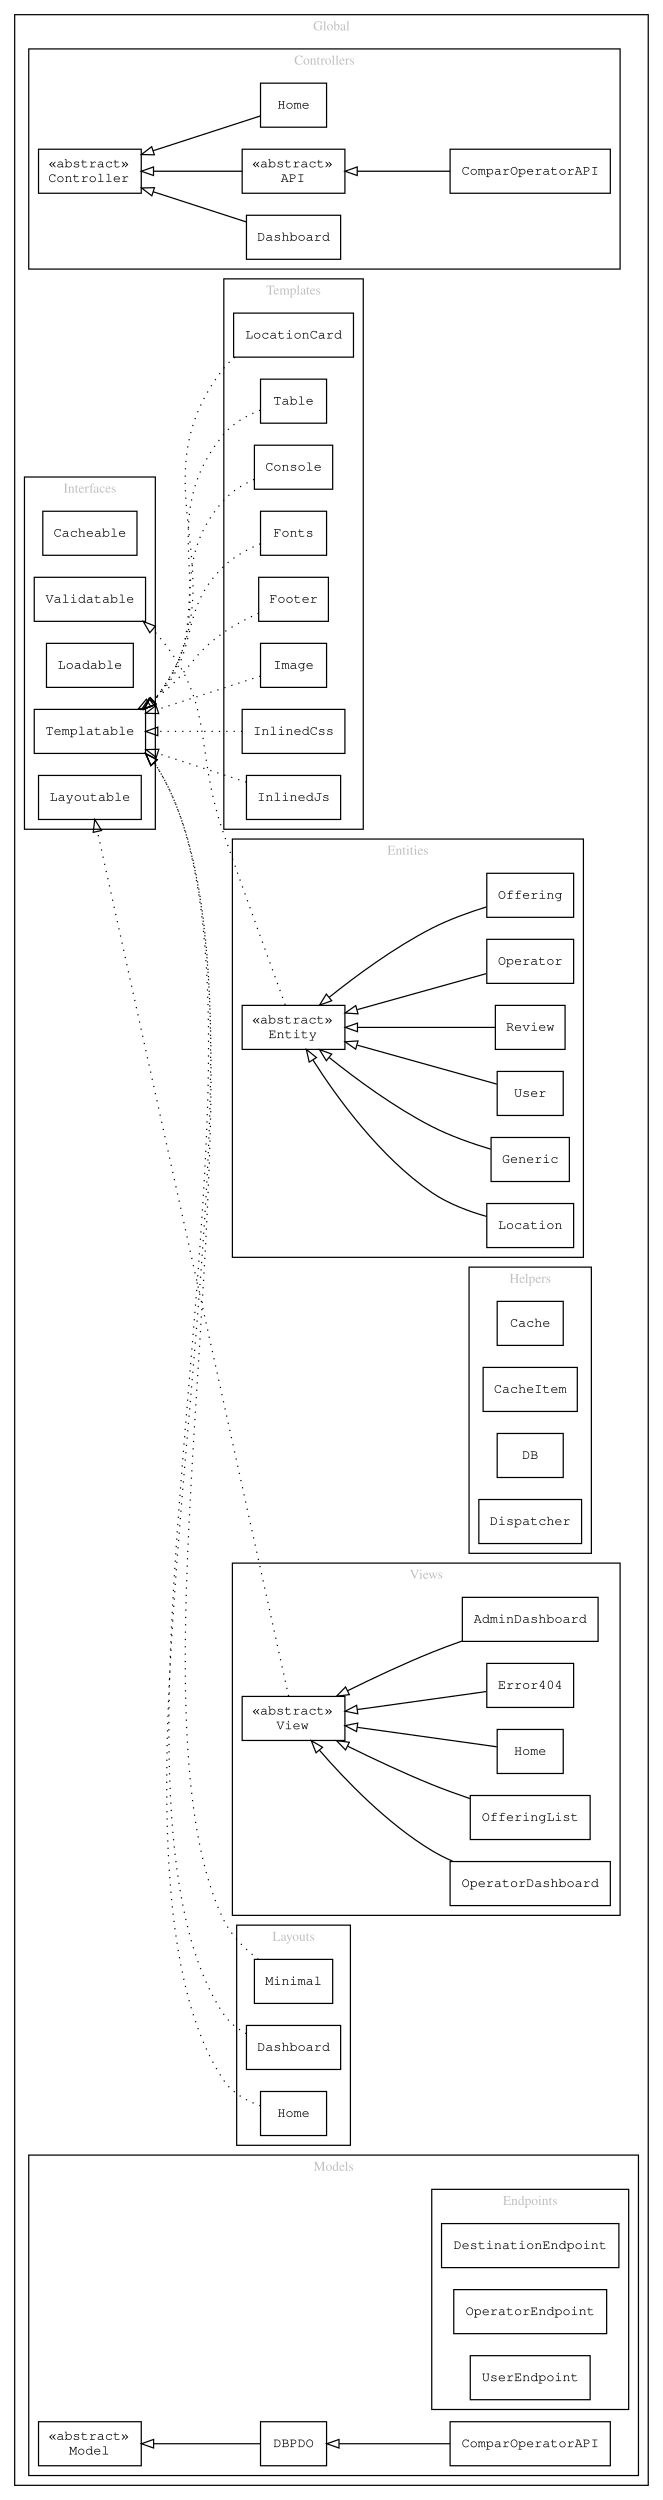
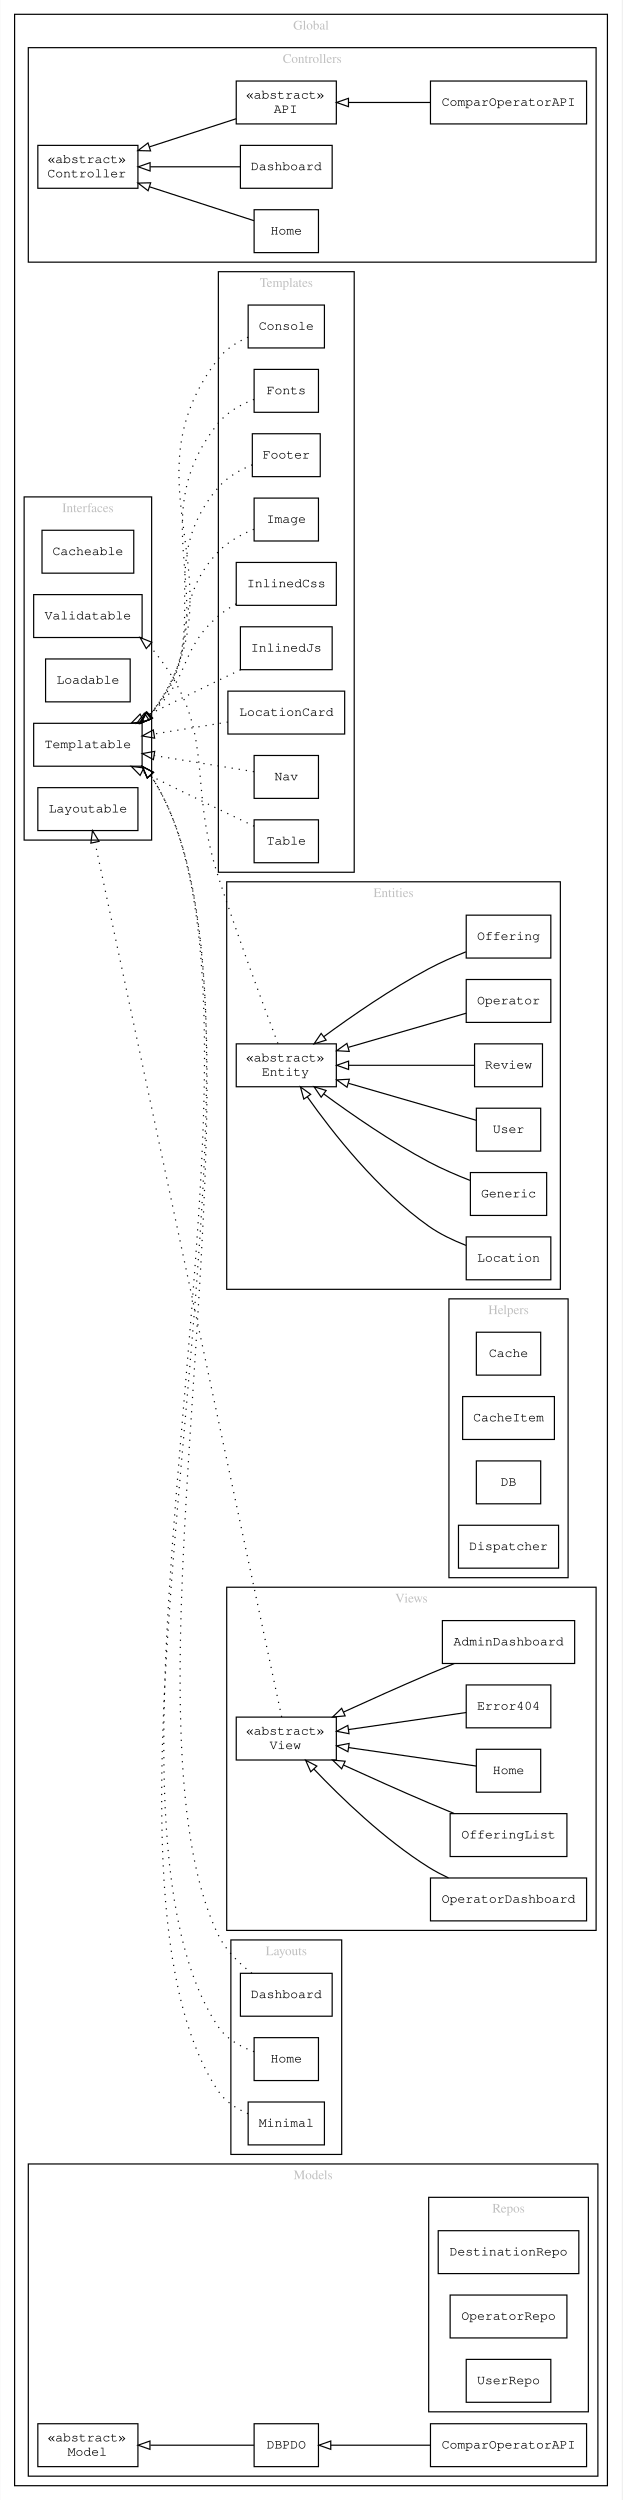
- <svg xmlns="http://www.w3.org/2000/svg" width="542pt" height="2044pt" viewBox="0.00 0.00 542.00 2044.00">
-   <g id="graph0" class="graph" transform="scale(1 1) rotate(0) translate(4 2040)">
-     <polygon fill="#ffffff" stroke="transparent" points="-4,4 -4,-2040 538,-2040 538,4 -4,4" />
+ <svg xmlns="http://www.w3.org/2000/svg" width="522pt" height="2098pt" viewBox="0.00 0.00 521.50 2098.00">
+   <g id="graph0" class="graph" transform="scale(1 1) rotate(0) translate(4 2094)">
+     <polygon fill="#ffffff" stroke="transparent" points="-4,4 -4,-2094 517.5,-2094 517.5,4 -4,4" />
    <g id="clust1" class="cluster">
-       <polygon fill="none" stroke="#000000" points="8,-8 8,-2028 526,-2028 526,-8 8,-8" />
-       <text text-anchor="middle" x="267" y="-2015.2" font-family="Times,serif" font-size="11.00" fill="#c0c0c0">Global</text>
+       <polygon fill="none" stroke="#000000" points="8,-8 8,-2082 505.5,-2082 505.5,-8 8,-8" />
+       <text text-anchor="middle" x="256.75" y="-2069.2" font-family="Times,serif" font-size="11.00" fill="#c0c0c0">Global</text>
    </g>
    <g id="clust2" class="cluster">
-       <polygon fill="none" stroke="#000000" points="19.5,-1820 19.5,-2000 503,-2000 503,-1820 19.5,-1820" />
-       <text text-anchor="middle" x="261.25" y="-1987.2" font-family="Times,serif" font-size="11.00" fill="#c0c0c0">Controllers</text>
+       <polygon fill="none" stroke="#000000" points="19.5,-1874 19.5,-2054 496,-2054 496,-1874 19.5,-1874" />
+       <text text-anchor="middle" x="257.75" y="-2041.2" font-family="Times,serif" font-size="11.00" fill="#c0c0c0">Controllers</text>
    </g>
    <g id="clust3" class="cluster">
-       <polygon fill="none" stroke="#000000" points="186,-1012 186,-1354 473,-1354 473,-1012 186,-1012" />
-       <text text-anchor="middle" x="329.5" y="-1341.2" font-family="Times,serif" font-size="11.00" fill="#c0c0c0">Entities</text>
+       <polygon fill="none" stroke="#000000" points="186,-1012 186,-1354 466,-1354 466,-1012 186,-1012" />
+       <text text-anchor="middle" x="326" y="-1341.2" font-family="Times,serif" font-size="11.00" fill="#c0c0c0">Entities</text>
    </g>
    <g id="clust4" class="cluster">
-       <polygon fill="none" stroke="#000000" points="379.5,-770 379.5,-1004 479.5,-1004 479.5,-770 379.5,-770" />
-       <text text-anchor="middle" x="429.5" y="-991.2" font-family="Times,serif" font-size="11.00" fill="#c0c0c0">Helpers</text>
+       <polygon fill="none" stroke="#000000" points="372.5,-770 372.5,-1004 472.5,-1004 472.5,-770 372.5,-770" />
+       <text text-anchor="middle" x="422.5" y="-991.2" font-family="Times,serif" font-size="11.00" fill="#c0c0c0">Helpers</text>
    </g>
    <g id="clust5" class="cluster">
-       <polygon fill="none" stroke="#000000" points="16,-1362 16,-1650 123,-1650 123,-1362 16,-1362" />
-       <text text-anchor="middle" x="69.5" y="-1637.2" font-family="Times,serif" font-size="11.00" fill="#c0c0c0">Interfaces</text>
+       <polygon fill="none" stroke="#000000" points="16,-1389 16,-1677 123,-1677 123,-1389 16,-1389" />
+       <text text-anchor="middle" x="69.5" y="-1664.2" font-family="Times,serif" font-size="11.00" fill="#c0c0c0">Interfaces</text>
    </g>
    <g id="clust6" class="cluster">
      <polygon fill="none" stroke="#000000" points="189.5,-286 189.5,-466 282.5,-466 282.5,-286 189.5,-286" />
      <text text-anchor="middle" x="236" y="-453.2" font-family="Times,serif" font-size="11.00" fill="#c0c0c0">Layouts</text>
    </g>
    <g id="clust7" class="cluster">
-       <polygon fill="none" stroke="#000000" points="19.5,-16 19.5,-278 518,-278 518,-16 19.5,-16" />
-       <text text-anchor="middle" x="268.75" y="-265.2" font-family="Times,serif" font-size="11.00" fill="#c0c0c0">Models</text>
+       <polygon fill="none" stroke="#000000" points="19.5,-16 19.5,-278 497.5,-278 497.5,-16 19.5,-16" />
+       <text text-anchor="middle" x="258.5" y="-265.2" font-family="Times,serif" font-size="11.00" fill="#c0c0c0">Models</text>
    </g>
    <g id="clust8" class="cluster">
-       <polygon fill="none" stroke="#000000" points="349,-70 349,-250 510,-250 510,-70 349,-70" />
-       <text text-anchor="middle" x="429.5" y="-237.2" font-family="Times,serif" font-size="11.00" fill="#c0c0c0">Endpoints</text>
+       <polygon fill="none" stroke="#000000" points="355.5,-70 355.5,-250 489.5,-250 489.5,-70 355.5,-70" />
+       <text text-anchor="middle" x="422.5" y="-237.2" font-family="Times,serif" font-size="11.00" fill="#c0c0c0">Repos</text>
    </g>
    <g id="clust9" class="cluster">
-       <polygon fill="none" stroke="#000000" points="179,-1362 179,-1812 293,-1812 293,-1362 179,-1362" />
-       <text text-anchor="middle" x="236" y="-1799.2" font-family="Times,serif" font-size="11.00" fill="#c0c0c0">Templates</text>
+       <polygon fill="none" stroke="#000000" points="179,-1362 179,-1866 293,-1866 293,-1362 179,-1362" />
+       <text text-anchor="middle" x="236" y="-1853.2" font-family="Times,serif" font-size="11.00" fill="#c0c0c0">Templates</text>
    </g>
    <g id="clust10" class="cluster">
-       <polygon fill="none" stroke="#000000" points="186,-474 186,-762 503,-762 503,-474 186,-474" />
-       <text text-anchor="middle" x="344.5" y="-749.2" font-family="Times,serif" font-size="11.00" fill="#c0c0c0">Views</text>
+       <polygon fill="none" stroke="#000000" points="186,-474 186,-762 496,-762 496,-474 186,-474" />
+       <text text-anchor="middle" x="341" y="-749.2" font-family="Times,serif" font-size="11.00" fill="#c0c0c0">Views</text>
    </g>
    <g id="node1" class="node">
-       <polygon fill="none" stroke="#000000" points="278,-1918 194,-1918 194,-1882 278,-1882 278,-1918" />
-       <text text-anchor="start" x="202" y="-1903.2" font-family="Courier,monospace" font-size="11.00" fill="#000000">«abstract»</text>
-       <text text-anchor="start" x="225.5" y="-1891.2" font-family="Courier,monospace" font-size="11.00" fill="#000000">API</text>
+       <polygon fill="none" stroke="#000000" points="278,-2026 194,-2026 194,-1990 278,-1990 278,-2026" />
+       <text text-anchor="start" x="202" y="-2011.2" font-family="Courier,monospace" font-size="11.00" fill="#000000">«abstract»</text>
+       <text text-anchor="start" x="225.5" y="-1999.2" font-family="Courier,monospace" font-size="11.00" fill="#000000">API</text>
    </g>
    <g id="node3" class="node">
-       <polygon fill="none" stroke="#000000" points="111.5,-1918 27.5,-1918 27.5,-1882 111.5,-1882 111.5,-1918" />
-       <text text-anchor="start" x="35.5" y="-1903.2" font-family="Courier,monospace" font-size="11.00" fill="#000000">«abstract»</text>
-       <text text-anchor="start" x="35.5" y="-1891.2" font-family="Courier,monospace" font-size="11.00" fill="#000000">Controller</text>
+       <polygon fill="none" stroke="#000000" points="111.5,-1972 27.5,-1972 27.5,-1936 111.5,-1936 111.5,-1972" />
+       <text text-anchor="start" x="35.5" y="-1957.2" font-family="Courier,monospace" font-size="11.00" fill="#000000">«abstract»</text>
+       <text text-anchor="start" x="35.5" y="-1945.2" font-family="Courier,monospace" font-size="11.00" fill="#000000">Controller</text>
    </g>
    <g id="edge1" class="edge">
-       <path fill="none" stroke="#000000" d="M193.985,-1900C171.999,-1900 144.878,-1900 121.57,-1900" />
-       <polygon fill="none" stroke="#000000" points="121.502,-1896.5 111.501,-1900 121.501,-1903.5 121.502,-1896.5" />
+       <path fill="none" stroke="#000000" d="M193.985,-1994.373C171.9,-1987.211 144.635,-1978.368 121.257,-1970.786" />
+       <polygon fill="none" stroke="#000000" points="122.094,-1967.378 111.501,-1967.622 119.934,-1974.036 122.094,-1967.378" />
    </g>
    <g id="node2" class="node">
-       <polygon fill="none" stroke="#000000" points="495,-1918 364,-1918 364,-1882 495,-1882 495,-1918" />
-       <text text-anchor="middle" x="429.5" y="-1897.2" font-family="Courier,monospace" font-size="11.00" fill="#000000">ComparOperatorAPI</text>
+       <polygon fill="none" stroke="#000000" points="488,-2026 357,-2026 357,-1990 488,-1990 488,-2026" />
+       <text text-anchor="middle" x="422.5" y="-2005.2" font-family="Courier,monospace" font-size="11.00" fill="#000000">ComparOperatorAPI</text>
    </g>
    <g id="edge2" class="edge">
-       <path fill="none" stroke="#000000" d="M363.99,-1900C339.253,-1900 311.465,-1900 288.118,-1900" />
-       <polygon fill="none" stroke="#000000" points="288.069,-1896.5 278.069,-1900 288.069,-1903.5 288.069,-1896.5" />
+       <path fill="none" stroke="#000000" d="M356.747,-2008C334.306,-2008 309.532,-2008 288.294,-2008" />
+       <polygon fill="none" stroke="#000000" points="288.179,-2004.5 278.179,-2008 288.179,-2011.5 288.179,-2004.5" />
    </g>
    <g id="node4" class="node">
-       <polygon fill="none" stroke="#000000" points="274.5,-1864 197.5,-1864 197.5,-1828 274.5,-1828 274.5,-1864" />
-       <text text-anchor="middle" x="236" y="-1843.2" font-family="Courier,monospace" font-size="11.00" fill="#000000">Dashboard</text>
+       <polygon fill="none" stroke="#000000" points="274.5,-1972 197.5,-1972 197.5,-1936 274.5,-1936 274.5,-1972" />
+       <text text-anchor="middle" x="236" y="-1951.2" font-family="Courier,monospace" font-size="11.00" fill="#000000">Dashboard</text>
    </g>
    <g id="edge3" class="edge">
-       <path fill="none" stroke="#000000" d="M197.383,-1858.524C174.739,-1865.868 145.841,-1875.241 121.246,-1883.218" />
-       <polygon fill="none" stroke="#000000" points="120.136,-1879.898 111.703,-1886.312 122.295,-1886.557 120.136,-1879.898" />
+       <path fill="none" stroke="#000000" d="M197.383,-1954C174.94,-1954 146.352,-1954 121.9,-1954" />
+       <polygon fill="none" stroke="#000000" points="121.703,-1950.5 111.703,-1954 121.703,-1957.5 121.703,-1950.5" />
    </g>
    <g id="node5" class="node">
-       <polygon fill="none" stroke="#000000" points="263,-1972 209,-1972 209,-1936 263,-1936 263,-1972" />
-       <text text-anchor="middle" x="236" y="-1951.2" font-family="Courier,monospace" font-size="11.00" fill="#000000">Home</text>
+       <polygon fill="none" stroke="#000000" points="263,-1918 209,-1918 209,-1882 263,-1882 263,-1918" />
+       <text text-anchor="middle" x="236" y="-1897.2" font-family="Courier,monospace" font-size="11.00" fill="#000000">Home</text>
    </g>
    <g id="edge4" class="edge">
-       <path fill="none" stroke="#000000" d="M208.878,-1945.204C185.201,-1937.524 150.184,-1926.168 121.174,-1916.759" />
-       <polygon fill="none" stroke="#000000" points="122.183,-1913.407 111.591,-1913.651 120.023,-1920.065 122.183,-1913.407" />
+       <path fill="none" stroke="#000000" d="M208.878,-1908.796C185.201,-1916.476 150.184,-1927.832 121.174,-1937.241" />
+       <polygon fill="none" stroke="#000000" points="120.023,-1933.935 111.591,-1940.349 122.183,-1940.593 120.023,-1933.935" />
    </g>
    <g id="node6" class="node">
      <polygon fill="none" stroke="#000000" points="278,-1218 194,-1218 194,-1182 278,-1182 278,-1218" />
      <text text-anchor="start" x="202" y="-1203.2" font-family="Courier,monospace" font-size="11.00" fill="#000000">«abstract»</text>
      <text text-anchor="start" x="215.5" y="-1191.2" font-family="Courier,monospace" font-size="11.00" fill="#000000">Entity</text>
    </g>
    <g id="node21" class="node">
-       <polygon fill="none" stroke="#000000" points="115,-1568 24,-1568 24,-1532 115,-1532 115,-1568" />
-       <text text-anchor="middle" x="69.5" y="-1547.2" font-family="Courier,monospace" font-size="11.00" fill="#000000">Validatable</text>
+       <polygon fill="none" stroke="#000000" points="115,-1595 24,-1595 24,-1559 115,-1559 115,-1595" />
+       <text text-anchor="middle" x="69.5" y="-1574.2" font-family="Courier,monospace" font-size="11.00" fill="#000000">Validatable</text>
    </g>
    <g id="edge5" class="edge">
-       <path fill="none" stroke="#000000" stroke-dasharray="1,5" d="M229.217,-1218.446C218.418,-1247.89 196.727,-1307.357 179,-1358 153.414,-1431.093 173.79,-1464.54 123,-1523 122.373,-1523.722 121.722,-1524.426 121.05,-1525.114" />
-       <polygon fill="none" stroke="#000000" points="118.482,-1522.705 113.144,-1531.857 123.024,-1528.03 118.482,-1522.705" />
+       <path fill="none" stroke="#000000" stroke-dasharray="1,5" d="M228.955,-1218.358C217.797,-1247.68 195.624,-1306.984 179,-1358 151.46,-1442.515 179.828,-1481.649 123,-1550 122.389,-1550.735 121.753,-1551.452 121.094,-1552.151" />
+       <polygon fill="none" stroke="#000000" points="118.51,-1549.763 113.296,-1558.986 123.123,-1555.027 118.51,-1549.763" />
    </g>
    <g id="node7" class="node">
-       <polygon fill="none" stroke="#000000" points="461.5,-1110 397.5,-1110 397.5,-1074 461.5,-1074 461.5,-1110" />
-       <text text-anchor="middle" x="429.5" y="-1089.2" font-family="Courier,monospace" font-size="11.00" fill="#000000">Generic</text>
+       <polygon fill="none" stroke="#000000" points="454.5,-1110 390.5,-1110 390.5,-1074 454.5,-1074 454.5,-1110" />
+       <text text-anchor="middle" x="422.5" y="-1089.2" font-family="Courier,monospace" font-size="11.00" fill="#000000">Generic</text>
    </g>
    <g id="edge6" class="edge">
-       <path fill="none" stroke="#000000" d="M397.265,-1100.407C382.18,-1104.94 364.224,-1111.214 349,-1119 318.511,-1134.594 287.11,-1157.781 265.171,-1175.357" />
-       <polygon fill="none" stroke="#000000" points="262.805,-1172.769 257.248,-1181.79 267.217,-1178.204 262.805,-1172.769" />
+       <path fill="none" stroke="#000000" d="M390.175,-1103.424C378.961,-1107.803 366.458,-1113.164 355.5,-1119 324.174,-1135.684 290.939,-1158.695 267.493,-1175.928" />
+       <polygon fill="none" stroke="#000000" points="265.264,-1173.224 259.319,-1181.994 269.435,-1178.845 265.264,-1173.224" />
    </g>
    <g id="node8" class="node">
-       <polygon fill="none" stroke="#000000" points="465,-1056 394,-1056 394,-1020 465,-1020 465,-1056" />
-       <text text-anchor="middle" x="429.5" y="-1035.2" font-family="Courier,monospace" font-size="11.00" fill="#000000">Location</text>
+       <polygon fill="none" stroke="#000000" points="458,-1056 387,-1056 387,-1020 458,-1020 458,-1056" />
+       <text text-anchor="middle" x="422.5" y="-1035.2" font-family="Courier,monospace" font-size="11.00" fill="#000000">Location</text>
    </g>
    <g id="edge7" class="edge">
-       <path fill="none" stroke="#000000" d="M393.885,-1045.411C379.141,-1049.591 362.394,-1055.861 349,-1065 306.671,-1093.881 271.319,-1142.835 251.96,-1173.183" />
-       <polygon fill="none" stroke="#000000" points="248.806,-1171.626 246.476,-1181.961 254.743,-1175.335 248.806,-1171.626" />
+       <path fill="none" stroke="#000000" d="M386.845,-1048.853C376.23,-1052.988 364.926,-1058.347 355.5,-1065 312.675,-1095.229 274.741,-1143.68 253.625,-1173.576" />
+       <polygon fill="none" stroke="#000000" points="250.707,-1171.643 247.875,-1181.852 256.455,-1175.637 250.707,-1171.643" />
    </g>
    <g id="node9" class="node">
-       <polygon fill="none" stroke="#000000" points="465,-1326 394,-1326 394,-1290 465,-1290 465,-1326" />
-       <text text-anchor="middle" x="429.5" y="-1305.2" font-family="Courier,monospace" font-size="11.00" fill="#000000">Offering</text>
+       <polygon fill="none" stroke="#000000" points="458,-1326 387,-1326 387,-1290 458,-1290 458,-1326" />
+       <text text-anchor="middle" x="422.5" y="-1305.2" font-family="Courier,monospace" font-size="11.00" fill="#000000">Offering</text>
    </g>
    <g id="edge8" class="edge">
-       <path fill="none" stroke="#000000" d="M393.705,-1298.507C379.41,-1294.077 363.043,-1288.182 349,-1281 318.511,-1265.406 287.11,-1242.219 265.171,-1224.643" />
-       <polygon fill="none" stroke="#000000" points="267.217,-1221.796 257.248,-1218.21 262.805,-1227.231 267.217,-1221.796" />
+       <path fill="none" stroke="#000000" d="M386.74,-1295.219C376.451,-1291.109 365.351,-1286.247 355.5,-1281 324.174,-1264.316 290.939,-1241.305 267.493,-1224.072" />
+       <polygon fill="none" stroke="#000000" points="269.435,-1221.155 259.319,-1218.006 265.264,-1226.776 269.435,-1221.155" />
    </g>
    <g id="node10" class="node">
-       <polygon fill="none" stroke="#000000" points="465,-1272 394,-1272 394,-1236 465,-1236 465,-1272" />
-       <text text-anchor="middle" x="429.5" y="-1251.2" font-family="Courier,monospace" font-size="11.00" fill="#000000">Operator</text>
+       <polygon fill="none" stroke="#000000" points="458,-1272 387,-1272 387,-1236 458,-1236 458,-1272" />
+       <text text-anchor="middle" x="422.5" y="-1251.2" font-family="Courier,monospace" font-size="11.00" fill="#000000">Operator</text>
    </g>
    <g id="edge9" class="edge">
-       <path fill="none" stroke="#000000" d="M393.558,-1243.97C363.942,-1235.705 321.543,-1223.873 288.187,-1214.564" />
-       <polygon fill="none" stroke="#000000" points="288.723,-1211.08 278.15,-1211.763 286.841,-1217.822 288.723,-1211.08" />
+       <path fill="none" stroke="#000000" d="M386.982,-1243.716C359.04,-1235.626 319.696,-1224.234 288.177,-1215.107" />
+       <polygon fill="none" stroke="#000000" points="288.821,-1211.65 278.242,-1212.231 286.874,-1218.374 288.821,-1211.65" />
    </g>
    <g id="node11" class="node">
-       <polygon fill="none" stroke="#000000" points="458,-1218 401,-1218 401,-1182 458,-1182 458,-1218" />
-       <text text-anchor="middle" x="429.5" y="-1197.2" font-family="Courier,monospace" font-size="11.00" fill="#000000">Review</text>
+       <polygon fill="none" stroke="#000000" points="451,-1218 394,-1218 394,-1182 451,-1182 451,-1218" />
+       <text text-anchor="middle" x="422.5" y="-1197.2" font-family="Courier,monospace" font-size="11.00" fill="#000000">Review</text>
    </g>
    <g id="edge10" class="edge">
-       <path fill="none" stroke="#000000" d="M400.948,-1200C371.478,-1200 324.832,-1200 288.652,-1200" />
-       <polygon fill="none" stroke="#000000" points="288.27,-1196.5 278.27,-1200 288.27,-1203.5 288.27,-1196.5" />
+       <path fill="none" stroke="#000000" d="M393.768,-1200C365.803,-1200 322.655,-1200 288.546,-1200" />
+       <polygon fill="none" stroke="#000000" points="288.278,-1196.5 278.278,-1200 288.278,-1203.5 288.278,-1196.5" />
    </g>
    <g id="node12" class="node">
-       <polygon fill="none" stroke="#000000" points="456.5,-1164 402.5,-1164 402.5,-1128 456.5,-1128 456.5,-1164" />
-       <text text-anchor="middle" x="429.5" y="-1143.2" font-family="Courier,monospace" font-size="11.00" fill="#000000">User</text>
+       <polygon fill="none" stroke="#000000" points="449.5,-1164 395.5,-1164 395.5,-1128 449.5,-1128 449.5,-1164" />
+       <text text-anchor="middle" x="422.5" y="-1143.2" font-family="Courier,monospace" font-size="11.00" fill="#000000">User</text>
    </g>
    <g id="edge11" class="edge">
-       <path fill="none" stroke="#000000" d="M402.187,-1153.622C372.667,-1161.86 324.92,-1175.185 288.163,-1185.443" />
-       <polygon fill="none" stroke="#000000" points="286.803,-1182.189 278.111,-1188.248 288.684,-1188.931 286.803,-1182.189" />
+       <path fill="none" stroke="#000000" d="M395.381,-1153.852C367.429,-1161.946 323.142,-1174.768 288.339,-1184.846" />
+       <polygon fill="none" stroke="#000000" points="286.966,-1181.599 278.334,-1187.742 288.913,-1188.323 286.966,-1181.599" />
    </g>
    <g id="node13" class="node">
-       <polygon fill="none" stroke="#000000" points="456.5,-976 402.5,-976 402.5,-940 456.5,-940 456.5,-976" />
-       <text text-anchor="middle" x="429.5" y="-955.2" font-family="Courier,monospace" font-size="11.00" fill="#000000">Cache</text>
+       <polygon fill="none" stroke="#000000" points="449.5,-976 395.5,-976 395.5,-940 449.5,-940 449.5,-976" />
+       <text text-anchor="middle" x="422.5" y="-955.2" font-family="Courier,monospace" font-size="11.00" fill="#000000">Cache</text>
    </g>
    <g id="node14" class="node">
-       <polygon fill="none" stroke="#000000" points="468,-922 391,-922 391,-886 468,-886 468,-922" />
-       <text text-anchor="middle" x="429.5" y="-901.2" font-family="Courier,monospace" font-size="11.00" fill="#000000">CacheItem</text>
+       <polygon fill="none" stroke="#000000" points="461,-922 384,-922 384,-886 461,-886 461,-922" />
+       <text text-anchor="middle" x="422.5" y="-901.2" font-family="Courier,monospace" font-size="11.00" fill="#000000">CacheItem</text>
    </g>
    <g id="node15" class="node">
-       <polygon fill="none" stroke="#000000" points="456.5,-868 402.5,-868 402.5,-832 456.5,-832 456.5,-868" />
-       <text text-anchor="middle" x="429.5" y="-847.2" font-family="Courier,monospace" font-size="11.00" fill="#000000">DB</text>
+       <polygon fill="none" stroke="#000000" points="449.5,-868 395.5,-868 395.5,-832 449.5,-832 449.5,-868" />
+       <text text-anchor="middle" x="422.5" y="-847.2" font-family="Courier,monospace" font-size="11.00" fill="#000000">DB</text>
    </g>
    <g id="node16" class="node">
-       <polygon fill="none" stroke="#000000" points="471.5,-814 387.5,-814 387.5,-778 471.5,-778 471.5,-814" />
-       <text text-anchor="middle" x="429.5" y="-793.2" font-family="Courier,monospace" font-size="11.00" fill="#000000">Dispatcher</text>
+       <polygon fill="none" stroke="#000000" points="464.5,-814 380.5,-814 380.5,-778 464.5,-778 464.5,-814" />
+       <text text-anchor="middle" x="422.5" y="-793.2" font-family="Courier,monospace" font-size="11.00" fill="#000000">Dispatcher</text>
    </g>
    <g id="node17" class="node">
-       <polygon fill="none" stroke="#000000" points="108,-1622 31,-1622 31,-1586 108,-1586 108,-1622" />
-       <text text-anchor="middle" x="69.5" y="-1601.2" font-family="Courier,monospace" font-size="11.00" fill="#000000">Cacheable</text>
+       <polygon fill="none" stroke="#000000" points="108,-1649 31,-1649 31,-1613 108,-1613 108,-1649" />
+       <text text-anchor="middle" x="69.5" y="-1628.2" font-family="Courier,monospace" font-size="11.00" fill="#000000">Cacheable</text>
    </g>
    <g id="node18" class="node">
-       <polygon fill="none" stroke="#000000" points="111.5,-1406 27.5,-1406 27.5,-1370 111.5,-1370 111.5,-1406" />
-       <text text-anchor="middle" x="69.5" y="-1385.2" font-family="Courier,monospace" font-size="11.00" fill="#000000">Layoutable</text>
+       <polygon fill="none" stroke="#000000" points="111.5,-1433 27.5,-1433 27.5,-1397 111.5,-1397 111.5,-1433" />
+       <text text-anchor="middle" x="69.5" y="-1412.2" font-family="Courier,monospace" font-size="11.00" fill="#000000">Layoutable</text>
    </g>
    <g id="node19" class="node">
-       <polygon fill="none" stroke="#000000" points="105,-1514 34,-1514 34,-1478 105,-1478 105,-1514" />
-       <text text-anchor="middle" x="69.5" y="-1493.2" font-family="Courier,monospace" font-size="11.00" fill="#000000">Loadable</text>
+       <polygon fill="none" stroke="#000000" points="105,-1541 34,-1541 34,-1505 105,-1505 105,-1541" />
+       <text text-anchor="middle" x="69.5" y="-1520.2" font-family="Courier,monospace" font-size="11.00" fill="#000000">Loadable</text>
    </g>
    <g id="node20" class="node">
-       <polygon fill="none" stroke="#000000" points="115,-1460 24,-1460 24,-1424 115,-1424 115,-1460" />
-       <text text-anchor="middle" x="69.5" y="-1439.2" font-family="Courier,monospace" font-size="11.00" fill="#000000">Templatable</text>
+       <polygon fill="none" stroke="#000000" points="115,-1487 24,-1487 24,-1451 115,-1451 115,-1487" />
+       <text text-anchor="middle" x="69.5" y="-1466.2" font-family="Courier,monospace" font-size="11.00" fill="#000000">Templatable</text>
    </g>
    <g id="node22" class="node">
-       <polygon fill="none" stroke="#000000" points="274.5,-384 197.5,-384 197.5,-348 274.5,-348 274.5,-384" />
-       <text text-anchor="middle" x="236" y="-363.2" font-family="Courier,monospace" font-size="11.00" fill="#000000">Dashboard</text>
+       <polygon fill="none" stroke="#000000" points="274.5,-438 197.5,-438 197.5,-402 274.5,-402 274.5,-438" />
+       <text text-anchor="middle" x="236" y="-417.2" font-family="Courier,monospace" font-size="11.00" fill="#000000">Dashboard</text>
    </g>
    <g id="edge12" class="edge">
-       <path fill="none" stroke="#000000" stroke-dasharray="1,5" d="M197.387,-377.338C190.188,-381.181 183.519,-386.274 179,-393 52.156,-581.799 247.474,-1224.63 123,-1415 122.73,-1415.414 122.451,-1415.821 122.164,-1416.223" />
-       <polygon fill="none" stroke="#000000" points="119.357,-1414.102 115.107,-1423.807 124.481,-1418.87 119.357,-1414.102" />
+       <path fill="none" stroke="#000000" stroke-dasharray="1,5" d="M207.128,-438.002C196.356,-446.329 185.237,-457.224 179,-470 84.086,-664.428 241.657,-1261.082 123,-1442 122.729,-1442.413 122.45,-1442.82 122.162,-1443.222" />
+       <polygon fill="none" stroke="#000000" points="119.356,-1441.099 115.097,-1450.8 124.476,-1445.873 119.356,-1441.099" />
    </g>
    <g id="node23" class="node">
-       <polygon fill="none" stroke="#000000" points="263,-330 209,-330 209,-294 263,-294 263,-330" />
-       <text text-anchor="middle" x="236" y="-309.2" font-family="Courier,monospace" font-size="11.00" fill="#000000">Home</text>
+       <polygon fill="none" stroke="#000000" points="263,-384 209,-384 209,-348 263,-348 263,-384" />
+       <text text-anchor="middle" x="236" y="-363.2" font-family="Courier,monospace" font-size="11.00" fill="#000000">Home</text>
    </g>
    <g id="edge13" class="edge">
-       <path fill="none" stroke="#000000" stroke-dasharray="1,5" d="M208.959,-318.239C197.799,-322.255 185.886,-328.72 179,-339 45.746,-537.928 253.756,-1214.421 123,-1415 122.73,-1415.414 122.452,-1415.822 122.166,-1416.224" />
-       <polygon fill="none" stroke="#000000" points="119.358,-1414.104 115.117,-1423.813 124.487,-1418.868 119.358,-1414.104" />
+       <path fill="none" stroke="#000000" stroke-dasharray="1,5" d="M208.966,-372.243C197.807,-376.26 185.893,-382.724 179,-393 48.951,-586.863 250.615,-1246.526 123,-1442 122.73,-1442.414 122.451,-1442.822 122.165,-1443.223" />
+       <polygon fill="none" stroke="#000000" points="119.357,-1441.103 115.112,-1450.81 124.484,-1445.869 119.357,-1441.103" />
    </g>
    <g id="node24" class="node">
-       <polygon fill="none" stroke="#000000" points="268,-438 204,-438 204,-402 268,-402 268,-438" />
-       <text text-anchor="middle" x="236" y="-417.2" font-family="Courier,monospace" font-size="11.00" fill="#000000">Minimal</text>
+       <polygon fill="none" stroke="#000000" points="268,-330 204,-330 204,-294 268,-294 268,-330" />
+       <text text-anchor="middle" x="236" y="-309.2" font-family="Courier,monospace" font-size="11.00" fill="#000000">Minimal</text>
    </g>
    <g id="edge14" class="edge">
-       <path fill="none" stroke="#000000" stroke-dasharray="1,5" d="M207.139,-438.007C196.368,-446.335 185.247,-457.229 179,-470 86.559,-658.97 238.516,-1239.185 123,-1415 122.729,-1415.413 122.449,-1415.82 122.161,-1416.221" />
-       <polygon fill="none" stroke="#000000" points="119.356,-1414.098 115.091,-1423.796 124.473,-1418.874 119.356,-1414.098" />
+       <path fill="none" stroke="#000000" stroke-dasharray="1,5" d="M203.884,-320.218C194.321,-324.282 184.845,-330.263 179,-339 42.541,-542.993 256.898,-1236.317 123,-1442 122.73,-1442.414 122.452,-1442.822 122.166,-1443.224" />
+       <polygon fill="none" stroke="#000000" points="119.358,-1441.105 115.121,-1450.816 124.489,-1445.867 119.358,-1441.105" />
    </g>
    <g id="node25" class="node">
-       <polygon fill="none" stroke="#000000" points="502,-222 357,-222 357,-186 502,-186 502,-222" />
-       <text text-anchor="middle" x="429.5" y="-201.2" font-family="Courier,monospace" font-size="11.00" fill="#000000">DestinationEndpoint</text>
+       <polygon fill="none" stroke="#000000" points="481.5,-222 363.5,-222 363.5,-186 481.5,-186 481.5,-222" />
+       <text text-anchor="middle" x="422.5" y="-201.2" font-family="Courier,monospace" font-size="11.00" fill="#000000">DestinationRepo</text>
    </g>
    <g id="node26" class="node">
-       <polygon fill="none" stroke="#000000" points="492,-168 367,-168 367,-132 492,-132 492,-168" />
-       <text text-anchor="middle" x="429.5" y="-147.2" font-family="Courier,monospace" font-size="11.00" fill="#000000">OperatorEndpoint</text>
+       <polygon fill="none" stroke="#000000" points="471.5,-168 373.5,-168 373.5,-132 471.5,-132 471.5,-168" />
+       <text text-anchor="middle" x="422.5" y="-147.2" font-family="Courier,monospace" font-size="11.00" fill="#000000">OperatorRepo</text>
    </g>
    <g id="node27" class="node">
-       <polygon fill="none" stroke="#000000" points="478.5,-114 380.5,-114 380.5,-78 478.5,-78 478.5,-114" />
-       <text text-anchor="middle" x="429.5" y="-93.2" font-family="Courier,monospace" font-size="11.00" fill="#000000">UserEndpoint</text>
+       <polygon fill="none" stroke="#000000" points="458,-114 387,-114 387,-78 458,-78 458,-114" />
+       <text text-anchor="middle" x="422.5" y="-93.2" font-family="Courier,monospace" font-size="11.00" fill="#000000">UserRepo</text>
    </g>
    <g id="node28" class="node">
-       <polygon fill="none" stroke="#000000" points="495,-60 364,-60 364,-24 495,-24 495,-60" />
-       <text text-anchor="middle" x="429.5" y="-39.2" font-family="Courier,monospace" font-size="11.00" fill="#000000">ComparOperatorAPI</text>
+       <polygon fill="none" stroke="#000000" points="488,-60 357,-60 357,-24 488,-24 488,-60" />
+       <text text-anchor="middle" x="422.5" y="-39.2" font-family="Courier,monospace" font-size="11.00" fill="#000000">ComparOperatorAPI</text>
    </g>
    <g id="node29" class="node">
      <polygon fill="none" stroke="#000000" points="263,-60 209,-60 209,-24 263,-24 263,-60" />
      <text text-anchor="middle" x="236" y="-39.2" font-family="Courier,monospace" font-size="11.00" fill="#000000">DBPDO</text>
    </g>
    <g id="edge15" class="edge">
-       <path fill="none" stroke="#000000" d="M363.99,-42C333.732,-42 298.907,-42 273.229,-42" />
-       <polygon fill="none" stroke="#000000" points="273.173,-38.5 263.173,-42 273.173,-45.5 273.173,-38.5" />
+       <path fill="none" stroke="#000000" d="M356.747,-42C328.793,-42 297.218,-42 273.37,-42" />
+       <polygon fill="none" stroke="#000000" points="273.326,-38.5 263.326,-42 273.326,-45.5 273.326,-38.5" />
    </g>
    <g id="node30" class="node">
      <polygon fill="none" stroke="#000000" points="111.5,-60 27.5,-60 27.5,-24 111.5,-24 111.5,-60" />
      <text text-anchor="start" x="35.5" y="-45.2" font-family="Courier,monospace" font-size="11.00" fill="#000000">«abstract»</text>
      <text text-anchor="start" x="52.5" y="-33.2" font-family="Courier,monospace" font-size="11.00" fill="#000000">Model</text>
    </g>
    <g id="edge16" class="edge">
      <path fill="none" stroke="#000000" d="M208.878,-42C185.406,-42 150.792,-42 121.932,-42" />
      <polygon fill="none" stroke="#000000" points="121.591,-38.5 111.591,-42 121.591,-45.5 121.591,-38.5" />
    </g>
    <g id="node31" class="node">
-       <polygon fill="none" stroke="#000000" points="268,-1676 204,-1676 204,-1640 268,-1640 268,-1676" />
-       <text text-anchor="middle" x="236" y="-1655.2" font-family="Courier,monospace" font-size="11.00" fill="#000000">Console</text>
+       <polygon fill="none" stroke="#000000" points="268,-1838 204,-1838 204,-1802 268,-1802 268,-1838" />
+       <text text-anchor="middle" x="236" y="-1817.2" font-family="Courier,monospace" font-size="11.00" fill="#000000">Console</text>
    </g>
    <g id="edge17" class="edge">
-       <path fill="none" stroke="#000000" stroke-dasharray="1,5" d="M203.774,-1648.058C194.774,-1643.978 185.65,-1638.421 179,-1631 128.162,-1574.264 173.124,-1526.367 123,-1469 122.371,-1468.28 121.718,-1467.577 121.044,-1466.891" />
-       <polygon fill="none" stroke="#000000" points="123.011,-1463.969 113.125,-1460.16 118.478,-1469.303 123.011,-1463.969" />
+       <path fill="none" stroke="#000000" stroke-dasharray="1,5" d="M203.968,-1811.036C194.645,-1806.952 185.29,-1801.148 179,-1793 96.919,-1686.669 203.745,-1603.349 123,-1496 122.531,-1495.376 122.043,-1494.766 121.539,-1494.169" />
+       <polygon fill="none" stroke="#000000" points="123.801,-1491.49 114.147,-1487.125 118.972,-1496.558 123.801,-1491.49" />
    </g>
    <g id="node32" class="node">
-       <polygon fill="none" stroke="#000000" points="263,-1622 209,-1622 209,-1586 263,-1586 263,-1622" />
-       <text text-anchor="middle" x="236" y="-1601.2" font-family="Courier,monospace" font-size="11.00" fill="#000000">Fonts</text>
+       <polygon fill="none" stroke="#000000" points="263,-1784 209,-1784 209,-1748 263,-1748 263,-1784" />
+       <text text-anchor="middle" x="236" y="-1763.2" font-family="Courier,monospace" font-size="11.00" fill="#000000">Fonts</text>
    </g>
    <g id="edge18" class="edge">
-       <path fill="none" stroke="#000000" stroke-dasharray="1,5" d="M208.829,-1595.354C198.562,-1591.072 187.354,-1585.058 179,-1577 140.086,-1539.461 161.442,-1507.022 123,-1469 122.064,-1468.074 121.089,-1467.174 120.083,-1466.299" />
-       <polygon fill="none" stroke="#000000" points="121.93,-1463.307 111.838,-1460.081 117.715,-1468.896 121.93,-1463.307" />
+       <path fill="none" stroke="#000000" stroke-dasharray="1,5" d="M208.895,-1758.829C198.136,-1754.69 186.55,-1748.385 179,-1739 109.529,-1652.644 191.386,-1583.217 123,-1496 122.424,-1495.266 121.823,-1494.55 121.199,-1493.852" />
+       <polygon fill="none" stroke="#000000" points="123.495,-1491.208 113.753,-1487.041 118.77,-1496.373 123.495,-1491.208" />
    </g>
    <g id="node33" class="node">
-       <polygon fill="none" stroke="#000000" points="264.5,-1568 207.5,-1568 207.5,-1532 264.5,-1532 264.5,-1568" />
-       <text text-anchor="middle" x="236" y="-1547.2" font-family="Courier,monospace" font-size="11.00" fill="#000000">Footer</text>
+       <polygon fill="none" stroke="#000000" points="264.5,-1730 207.5,-1730 207.5,-1694 264.5,-1694 264.5,-1730" />
+       <text text-anchor="middle" x="236" y="-1709.2" font-family="Courier,monospace" font-size="11.00" fill="#000000">Footer</text>
    </g>
    <g id="edge19" class="edge">
-       <path fill="none" stroke="#000000" stroke-dasharray="1,5" d="M207.46,-1538.681C198.037,-1534.378 187.737,-1529.039 179,-1523 150.558,-1503.341 151.194,-1489.013 123,-1469 121.346,-1467.826 119.633,-1466.674 117.88,-1465.547" />
-       <polygon fill="none" stroke="#000000" points="119.247,-1462.285 108.87,-1460.145 115.647,-1468.289 119.247,-1462.285" />
+       <path fill="none" stroke="#000000" stroke-dasharray="1,5" d="M207.413,-1703.895C197.204,-1699.727 186.408,-1693.649 179,-1685 122.01,-1618.46 179.154,-1563.248 123,-1496 122.387,-1495.266 121.75,-1494.551 121.09,-1493.852" />
+       <polygon fill="none" stroke="#000000" points="123.114,-1490.973 113.281,-1487.027 118.507,-1496.243 123.114,-1490.973" />
    </g>
    <g id="node34" class="node">
-       <polygon fill="none" stroke="#000000" points="263,-1514 209,-1514 209,-1478 263,-1478 263,-1514" />
-       <text text-anchor="middle" x="236" y="-1493.2" font-family="Courier,monospace" font-size="11.00" fill="#000000">Image</text>
+       <polygon fill="none" stroke="#000000" points="263,-1676 209,-1676 209,-1640 263,-1640 263,-1676" />
+       <text text-anchor="middle" x="236" y="-1655.2" font-family="Courier,monospace" font-size="11.00" fill="#000000">Image</text>
    </g>
    <g id="edge20" class="edge">
-       <path fill="none" stroke="#000000" stroke-dasharray="1,5" d="M208.878,-1487.204C186.21,-1479.852 153.15,-1469.13 124.916,-1459.973" />
-       <polygon fill="none" stroke="#000000" points="125.748,-1456.563 115.156,-1456.807 123.588,-1463.222 125.748,-1456.563" />
+       <path fill="none" stroke="#000000" stroke-dasharray="1,5" d="M208.759,-1649.832C198.362,-1645.595 187.079,-1639.486 179,-1631 134.211,-1583.953 167.197,-1543.603 123,-1496 122.239,-1495.18 121.448,-1494.382 120.63,-1493.604" />
+       <polygon fill="none" stroke="#000000" points="122.635,-1490.725 112.657,-1487.162 118.235,-1496.169 122.635,-1490.725" />
    </g>
    <g id="node35" class="node">
-       <polygon fill="none" stroke="#000000" points="278,-1460 194,-1460 194,-1424 278,-1424 278,-1460" />
-       <text text-anchor="middle" x="236" y="-1439.2" font-family="Courier,monospace" font-size="11.00" fill="#000000">InlinedCss</text>
+       <polygon fill="none" stroke="#000000" points="278,-1622 194,-1622 194,-1586 278,-1586 278,-1622" />
+       <text text-anchor="middle" x="236" y="-1601.2" font-family="Courier,monospace" font-size="11.00" fill="#000000">InlinedCss</text>
    </g>
    <g id="edge21" class="edge">
-       <path fill="none" stroke="#000000" stroke-dasharray="1,5" d="M193.985,-1442C173.1,-1442 147.582,-1442 125.099,-1442" />
-       <polygon fill="none" stroke="#000000" points="125.011,-1438.5 115.011,-1442 125.011,-1445.5 125.011,-1438.5" />
+       <path fill="none" stroke="#000000" stroke-dasharray="1,5" d="M193.957,-1587.247C188.648,-1584.242 183.507,-1580.828 179,-1577 145.643,-1548.667 156,-1524.748 123,-1496 121.706,-1494.872 120.356,-1493.778 118.963,-1492.717" />
+       <polygon fill="none" stroke="#000000" points="120.838,-1489.759 110.605,-1487.012 116.891,-1495.541 120.838,-1489.759" />
    </g>
    <g id="node36" class="node">
-       <polygon fill="none" stroke="#000000" points="274.5,-1406 197.5,-1406 197.5,-1370 274.5,-1370 274.5,-1406" />
-       <text text-anchor="middle" x="236" y="-1385.2" font-family="Courier,monospace" font-size="11.00" fill="#000000">InlinedJs</text>
+       <polygon fill="none" stroke="#000000" points="274.5,-1568 197.5,-1568 197.5,-1532 274.5,-1532 274.5,-1568" />
+       <text text-anchor="middle" x="236" y="-1547.2" font-family="Courier,monospace" font-size="11.00" fill="#000000">InlinedJs</text>
    </g>
    <g id="edge22" class="edge">
-       <path fill="none" stroke="#000000" stroke-dasharray="1,5" d="M197.383,-1400.524C175.853,-1407.507 148.667,-1416.324 124.904,-1424.031" />
-       <polygon fill="none" stroke="#000000" points="123.732,-1420.732 115.3,-1427.146 125.892,-1427.39 123.732,-1420.732" />
+       <path fill="none" stroke="#000000" stroke-dasharray="1,5" d="M197.635,-1531.928C191.398,-1528.961 185.014,-1525.907 179,-1523 157.912,-1512.807 134.628,-1501.352 114.972,-1491.624" />
+       <polygon fill="none" stroke="#000000" points="116.444,-1488.447 105.93,-1487.144 113.336,-1494.72 116.444,-1488.447" />
    </g>
    <g id="node37" class="node">
-       <polygon fill="none" stroke="#000000" points="285,-1784 187,-1784 187,-1748 285,-1748 285,-1784" />
-       <text text-anchor="middle" x="236" y="-1763.2" font-family="Courier,monospace" font-size="11.00" fill="#000000">LocationCard</text>
+       <polygon fill="none" stroke="#000000" points="285,-1514 187,-1514 187,-1478 285,-1478 285,-1514" />
+       <text text-anchor="middle" x="236" y="-1493.2" font-family="Courier,monospace" font-size="11.00" fill="#000000">LocationCard</text>
    </g>
    <g id="edge23" class="edge">
-       <path fill="none" stroke="#000000" stroke-dasharray="1,5" d="M188.256,-1747.924C184.799,-1745.317 181.64,-1742.357 179,-1739 103.236,-1642.671 197.554,-1566.268 123,-1469 122.525,-1468.381 122.032,-1467.774 121.523,-1467.181" />
-       <polygon fill="none" stroke="#000000" points="123.762,-1464.482 114.083,-1460.174 118.963,-1469.578 123.762,-1464.482" />
+       <path fill="none" stroke="#000000" stroke-dasharray="1,5" d="M186.945,-1488.045C167.497,-1484.891 145.035,-1481.249 124.996,-1477.999" />
+       <polygon fill="none" stroke="#000000" points="125.504,-1474.536 115.073,-1476.39 124.383,-1481.446 125.504,-1474.536" />
    </g>
    <g id="node38" class="node">
-       <polygon fill="none" stroke="#000000" points="263,-1730 209,-1730 209,-1694 263,-1694 263,-1730" />
-       <text text-anchor="middle" x="236" y="-1709.2" font-family="Courier,monospace" font-size="11.00" fill="#000000">Table</text>
+       <polygon fill="none" stroke="#000000" points="263,-1460 209,-1460 209,-1424 263,-1424 263,-1460" />
+       <text text-anchor="middle" x="236" y="-1439.2" font-family="Courier,monospace" font-size="11.00" fill="#000000">Nav</text>
    </g>
    <g id="edge24" class="edge">
-       <path fill="none" stroke="#000000" stroke-dasharray="1,5" d="M208.726,-1704.614C198.07,-1700.457 186.607,-1694.197 179,-1685 115.792,-1608.579 185.248,-1546.206 123,-1469 122.414,-1468.274 121.804,-1467.565 121.171,-1466.874" />
-       <polygon fill="none" stroke="#000000" points="123.434,-1464.201 113.657,-1460.117 118.753,-1469.406 123.434,-1464.201" />
+       <path fill="none" stroke="#000000" stroke-dasharray="1,5" d="M208.878,-1446.398C186.309,-1450.058 153.439,-1455.388 125.287,-1459.954" />
+       <polygon fill="none" stroke="#000000" points="124.467,-1456.541 115.156,-1461.596 125.587,-1463.45 124.467,-1456.541" />
    </g>
    <g id="node39" class="node">
-       <polygon fill="none" stroke="#000000" points="485,-734 374,-734 374,-698 485,-698 485,-734" />
-       <text text-anchor="middle" x="429.5" y="-713.2" font-family="Courier,monospace" font-size="11.00" fill="#000000">AdminDashboard</text>
-     </g>
-     <g id="node44" class="node">
+       <polygon fill="none" stroke="#000000" points="263,-1406 209,-1406 209,-1370 263,-1370 263,-1406" />
+       <text text-anchor="middle" x="236" y="-1385.2" font-family="Courier,monospace" font-size="11.00" fill="#000000">Table</text>
+     </g>
+     <g id="edge25" class="edge">
+       <path fill="none" stroke="#000000" stroke-dasharray="1,5" d="M208.993,-1400.686C199.496,-1405.176 188.76,-1410.282 179,-1415 157.912,-1425.193 134.628,-1436.648 114.972,-1446.376" />
+       <polygon fill="none" stroke="#000000" points="113.336,-1443.28 105.93,-1450.856 116.444,-1449.553 113.336,-1443.28" />
+     </g>
+     <g id="node40" class="node">
+       <polygon fill="none" stroke="#000000" points="478,-734 367,-734 367,-698 478,-698 478,-734" />
+       <text text-anchor="middle" x="422.5" y="-713.2" font-family="Courier,monospace" font-size="11.00" fill="#000000">AdminDashboard</text>
+     </g>
+     <g id="node45" class="node">
      <polygon fill="none" stroke="#000000" points="278,-653 194,-653 194,-617 278,-617 278,-653" />
      <text text-anchor="start" x="202" y="-638.2" font-family="Courier,monospace" font-size="11.00" fill="#000000">«abstract»</text>
      <text text-anchor="start" x="222" y="-626.2" font-family="Courier,monospace" font-size="11.00" fill="#000000">View</text>
    </g>
-     <g id="edge25" class="edge">
-       <path fill="none" stroke="#000000" d="M373.746,-698.288C365.391,-695.349 356.925,-692.209 349,-689 325.93,-679.66 300.899,-667.876 280.272,-657.701" />
-       <polygon fill="none" stroke="#000000" points="281.64,-654.472 271.128,-653.154 278.523,-660.74 281.64,-654.472" />
-     </g>
-     <g id="node40" class="node">
-       <polygon fill="none" stroke="#000000" points="465,-680 394,-680 394,-644 465,-644 465,-680" />
-       <text text-anchor="middle" x="429.5" y="-659.2" font-family="Courier,monospace" font-size="11.00" fill="#000000">Error404</text>
-     </g>
    <g id="edge26" class="edge">
-       <path fill="none" stroke="#000000" d="M393.558,-656.985C363.942,-652.852 321.543,-646.936 288.187,-642.282" />
-       <polygon fill="none" stroke="#000000" points="288.538,-638.797 278.15,-640.881 287.57,-645.73 288.538,-638.797" />
+       <path fill="none" stroke="#000000" d="M376.984,-697.953C369.776,-695.01 362.42,-691.956 355.5,-689 331.883,-678.91 305.876,-667.227 284.171,-657.314" />
+       <polygon fill="none" stroke="#000000" points="285.389,-654.023 274.84,-653.041 282.474,-660.387 285.389,-654.023" />
    </g>
    <g id="node41" class="node">
-       <polygon fill="none" stroke="#000000" points="456.5,-626 402.5,-626 402.5,-590 456.5,-590 456.5,-626" />
-       <text text-anchor="middle" x="429.5" y="-605.2" font-family="Courier,monospace" font-size="11.00" fill="#000000">Home</text>
+       <polygon fill="none" stroke="#000000" points="458,-680 387,-680 387,-644 458,-644 458,-680" />
+       <text text-anchor="middle" x="422.5" y="-659.2" font-family="Courier,monospace" font-size="11.00" fill="#000000">Error404</text>
    </g>
    <g id="edge27" class="edge">
-       <path fill="none" stroke="#000000" d="M402.187,-611.811C372.667,-615.93 324.92,-622.592 288.163,-627.721" />
-       <polygon fill="none" stroke="#000000" points="287.532,-624.275 278.111,-629.124 288.499,-631.208 287.532,-624.275" />
+       <path fill="none" stroke="#000000" d="M386.982,-656.858C359.04,-652.813 319.696,-647.117 288.177,-642.554" />
+       <polygon fill="none" stroke="#000000" points="288.641,-639.085 278.242,-641.115 287.638,-646.012 288.641,-639.085" />
    </g>
    <g id="node42" class="node">
-       <polygon fill="none" stroke="#000000" points="478.5,-572 380.5,-572 380.5,-536 478.5,-536 478.5,-572" />
-       <text text-anchor="middle" x="429.5" y="-551.2" font-family="Courier,monospace" font-size="11.00" fill="#000000">OfferingList</text>
+       <polygon fill="none" stroke="#000000" points="449.5,-626 395.5,-626 395.5,-590 449.5,-590 449.5,-626" />
+       <text text-anchor="middle" x="422.5" y="-605.2" font-family="Courier,monospace" font-size="11.00" fill="#000000">Home</text>
    </g>
    <g id="edge28" class="edge">
-       <path fill="none" stroke="#000000" d="M380.195,-569.475C369.806,-573.031 358.974,-576.962 349,-581 325.93,-590.34 300.899,-602.124 280.272,-612.299" />
-       <polygon fill="none" stroke="#000000" points="278.523,-609.26 271.128,-616.846 281.64,-615.528 278.523,-609.26" />
+       <path fill="none" stroke="#000000" d="M395.381,-611.926C367.429,-615.973 323.142,-622.384 288.339,-627.423" />
+       <polygon fill="none" stroke="#000000" points="287.73,-623.974 278.334,-628.871 288.733,-630.902 287.73,-623.974" />
    </g>
    <g id="node43" class="node">
-       <polygon fill="none" stroke="#000000" points="495,-518 364,-518 364,-482 495,-482 495,-518" />
-       <text text-anchor="middle" x="429.5" y="-497.2" font-family="Courier,monospace" font-size="11.00" fill="#000000">OperatorDashboard</text>
+       <polygon fill="none" stroke="#000000" points="471.5,-572 373.5,-572 373.5,-536 471.5,-536 471.5,-572" />
+       <text text-anchor="middle" x="422.5" y="-551.2" font-family="Courier,monospace" font-size="11.00" fill="#000000">OfferingList</text>
    </g>
    <g id="edge29" class="edge">
-       <path fill="none" stroke="#000000" d="M366.32,-518.166C360.301,-520.786 354.426,-523.724 349,-527 312.474,-549.053 278.191,-584.755 257.173,-609.023" />
-       <polygon fill="none" stroke="#000000" points="254.388,-606.895 250.569,-616.778 259.717,-611.433 254.388,-606.895" />
+       <path fill="none" stroke="#000000" d="M376.984,-572.047C369.776,-574.99 362.42,-578.044 355.5,-581 331.883,-591.09 305.876,-602.773 284.171,-612.686" />
+       <polygon fill="none" stroke="#000000" points="282.474,-609.613 274.84,-616.959 285.389,-615.977 282.474,-609.613" />
+     </g>
+     <g id="node44" class="node">
+       <polygon fill="none" stroke="#000000" points="488,-518 357,-518 357,-482 488,-482 488,-518" />
+       <text text-anchor="middle" x="422.5" y="-497.2" font-family="Courier,monospace" font-size="11.00" fill="#000000">OperatorDashboard</text>
    </g>
    <g id="edge30" class="edge">
-       <path fill="none" stroke="#000000" stroke-dasharray="1,5" d="M231.967,-653.24C209.791,-753.53 102.725,-1237.739 75.704,-1359.945" />
-       <polygon fill="none" stroke="#000000" points="72.222,-1359.48 73.48,-1370 79.057,-1360.991 72.222,-1359.48" />
+       <path fill="none" stroke="#000000" d="M372.143,-518.019C366.38,-520.741 360.71,-523.741 355.5,-527 318.277,-550.284 281.763,-585.632 259.089,-609.487" />
+       <polygon fill="none" stroke="#000000" points="256.519,-607.111 252.231,-616.799 261.625,-611.9 256.519,-607.111" />
+     </g>
+     <g id="edge31" class="edge">
+       <path fill="none" stroke="#000000" stroke-dasharray="1,5" d="M232.129,-653.133C210.258,-755.594 102.175,-1261.93 75.473,-1387.02" />
+       <polygon fill="none" stroke="#000000" points="72.014,-1386.457 73.349,-1396.967 78.86,-1387.918 72.014,-1386.457" />
    </g>
  </g>
</svg>
